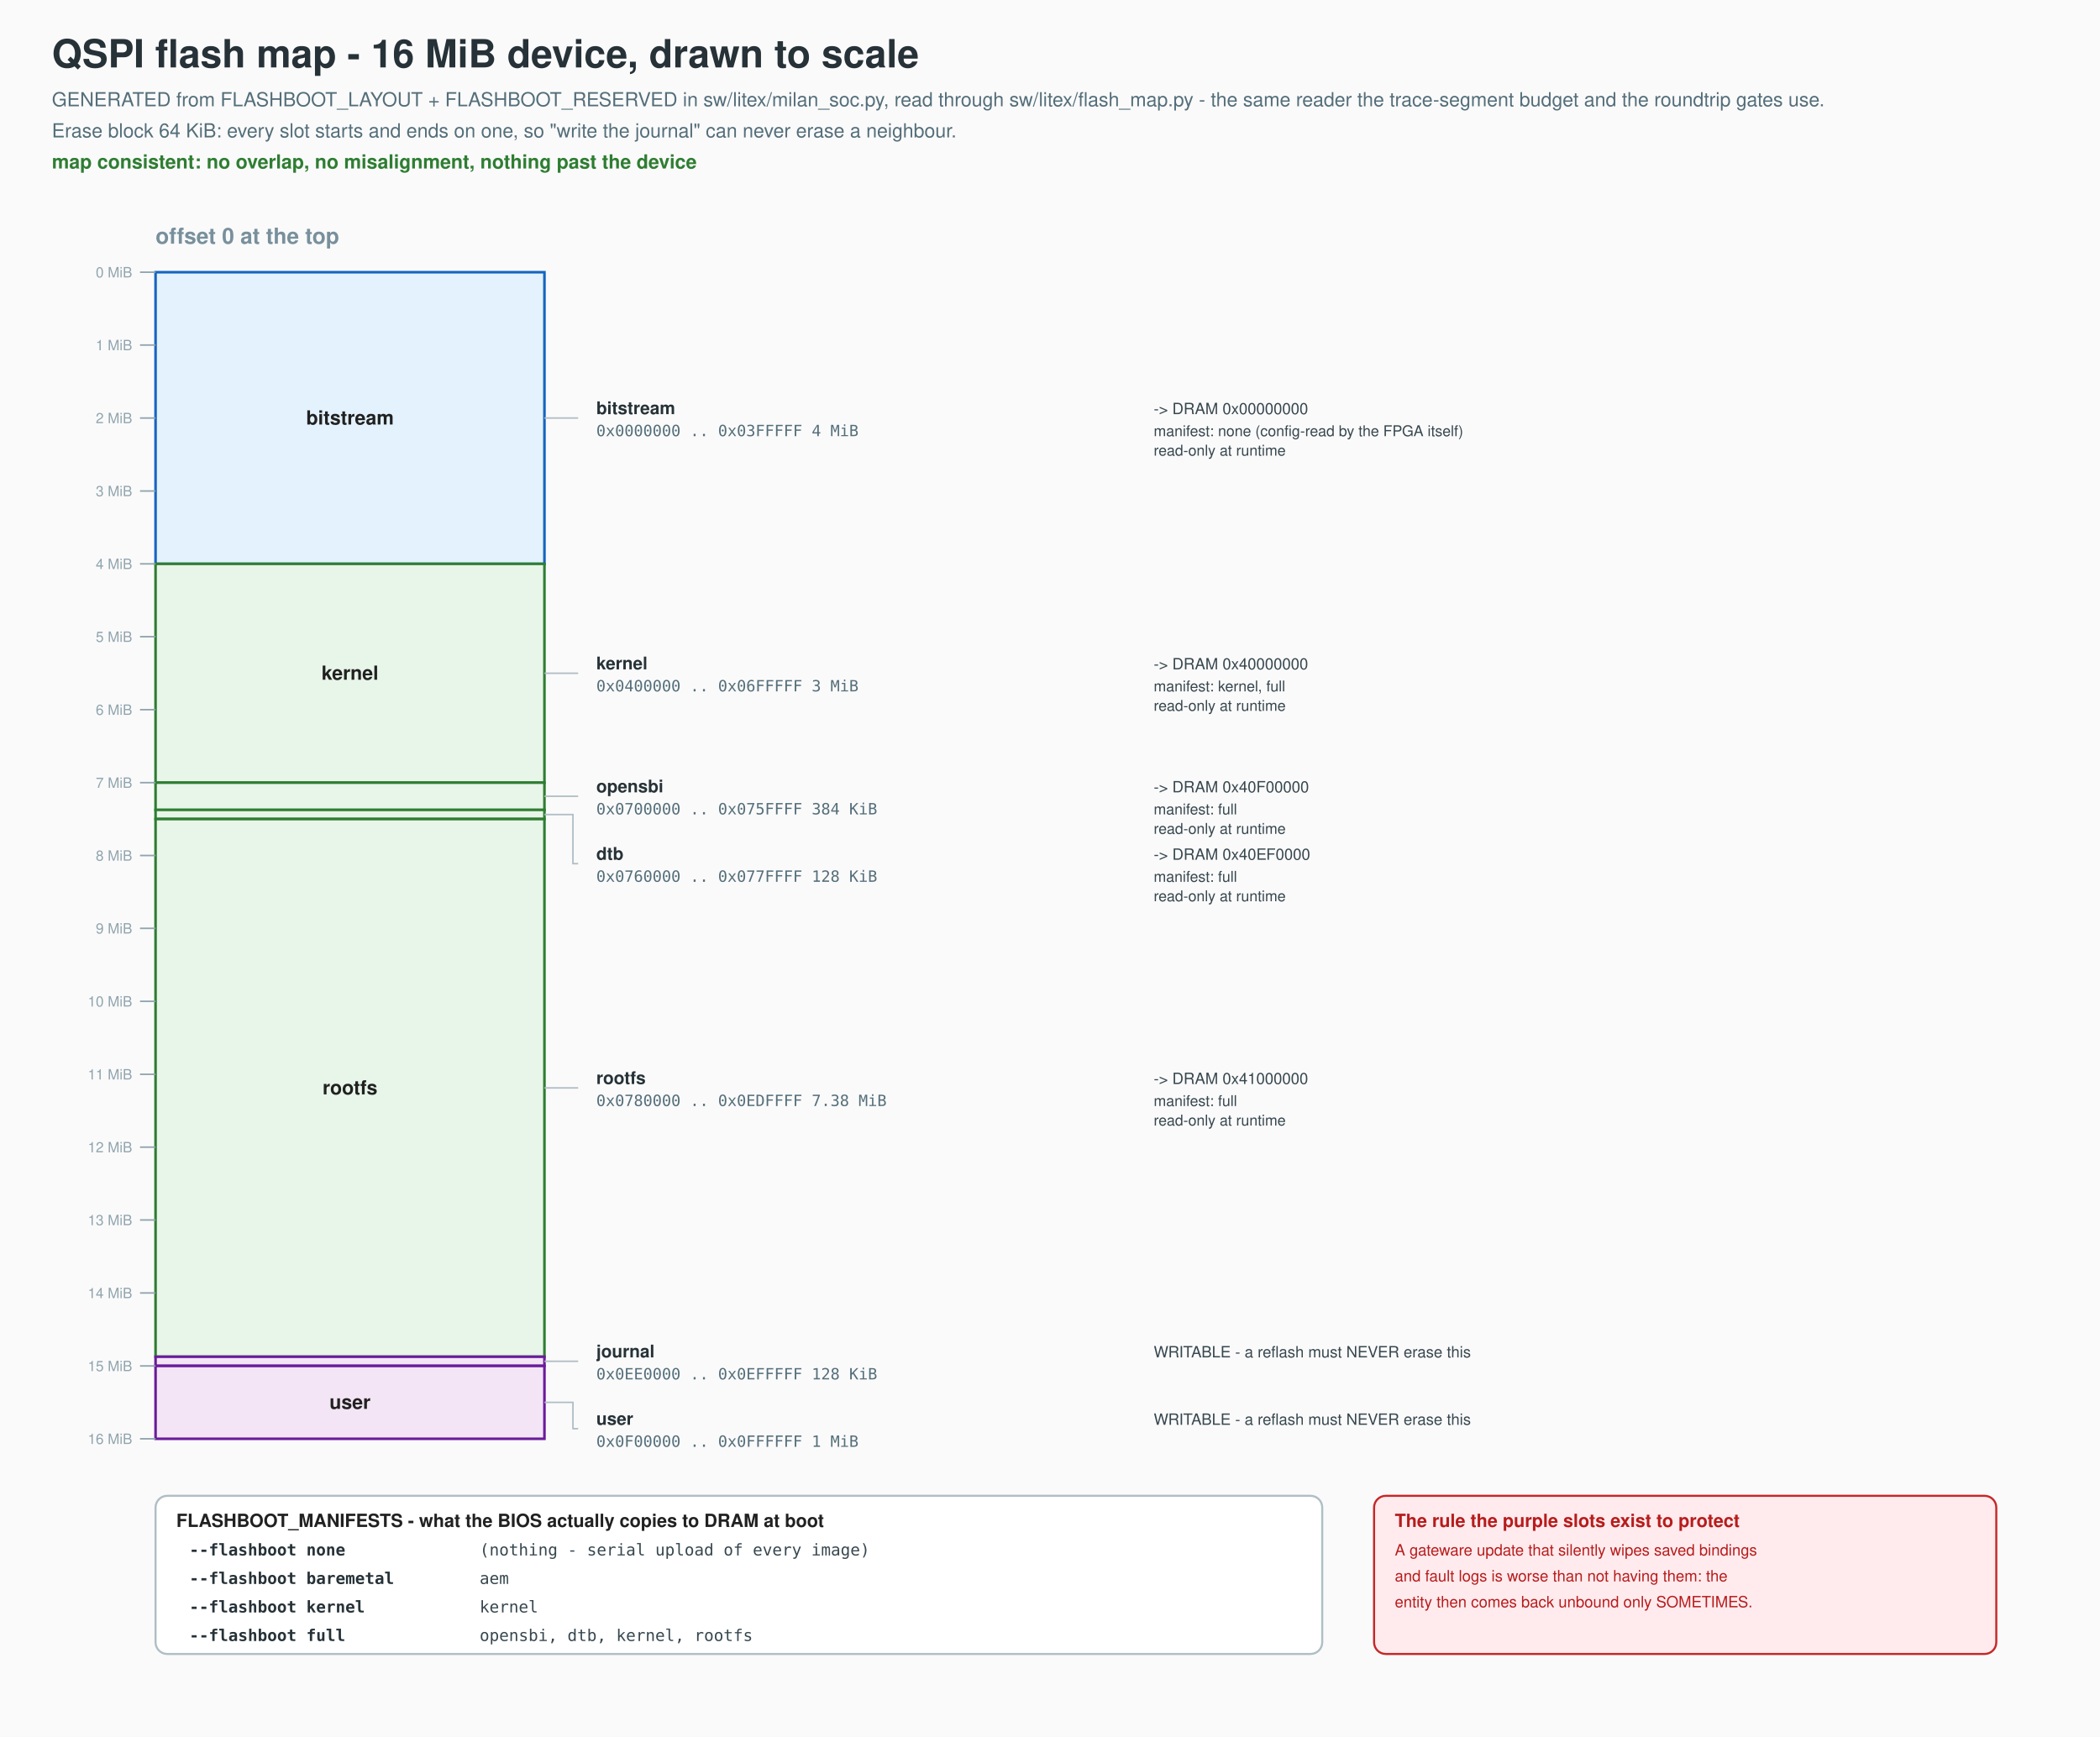
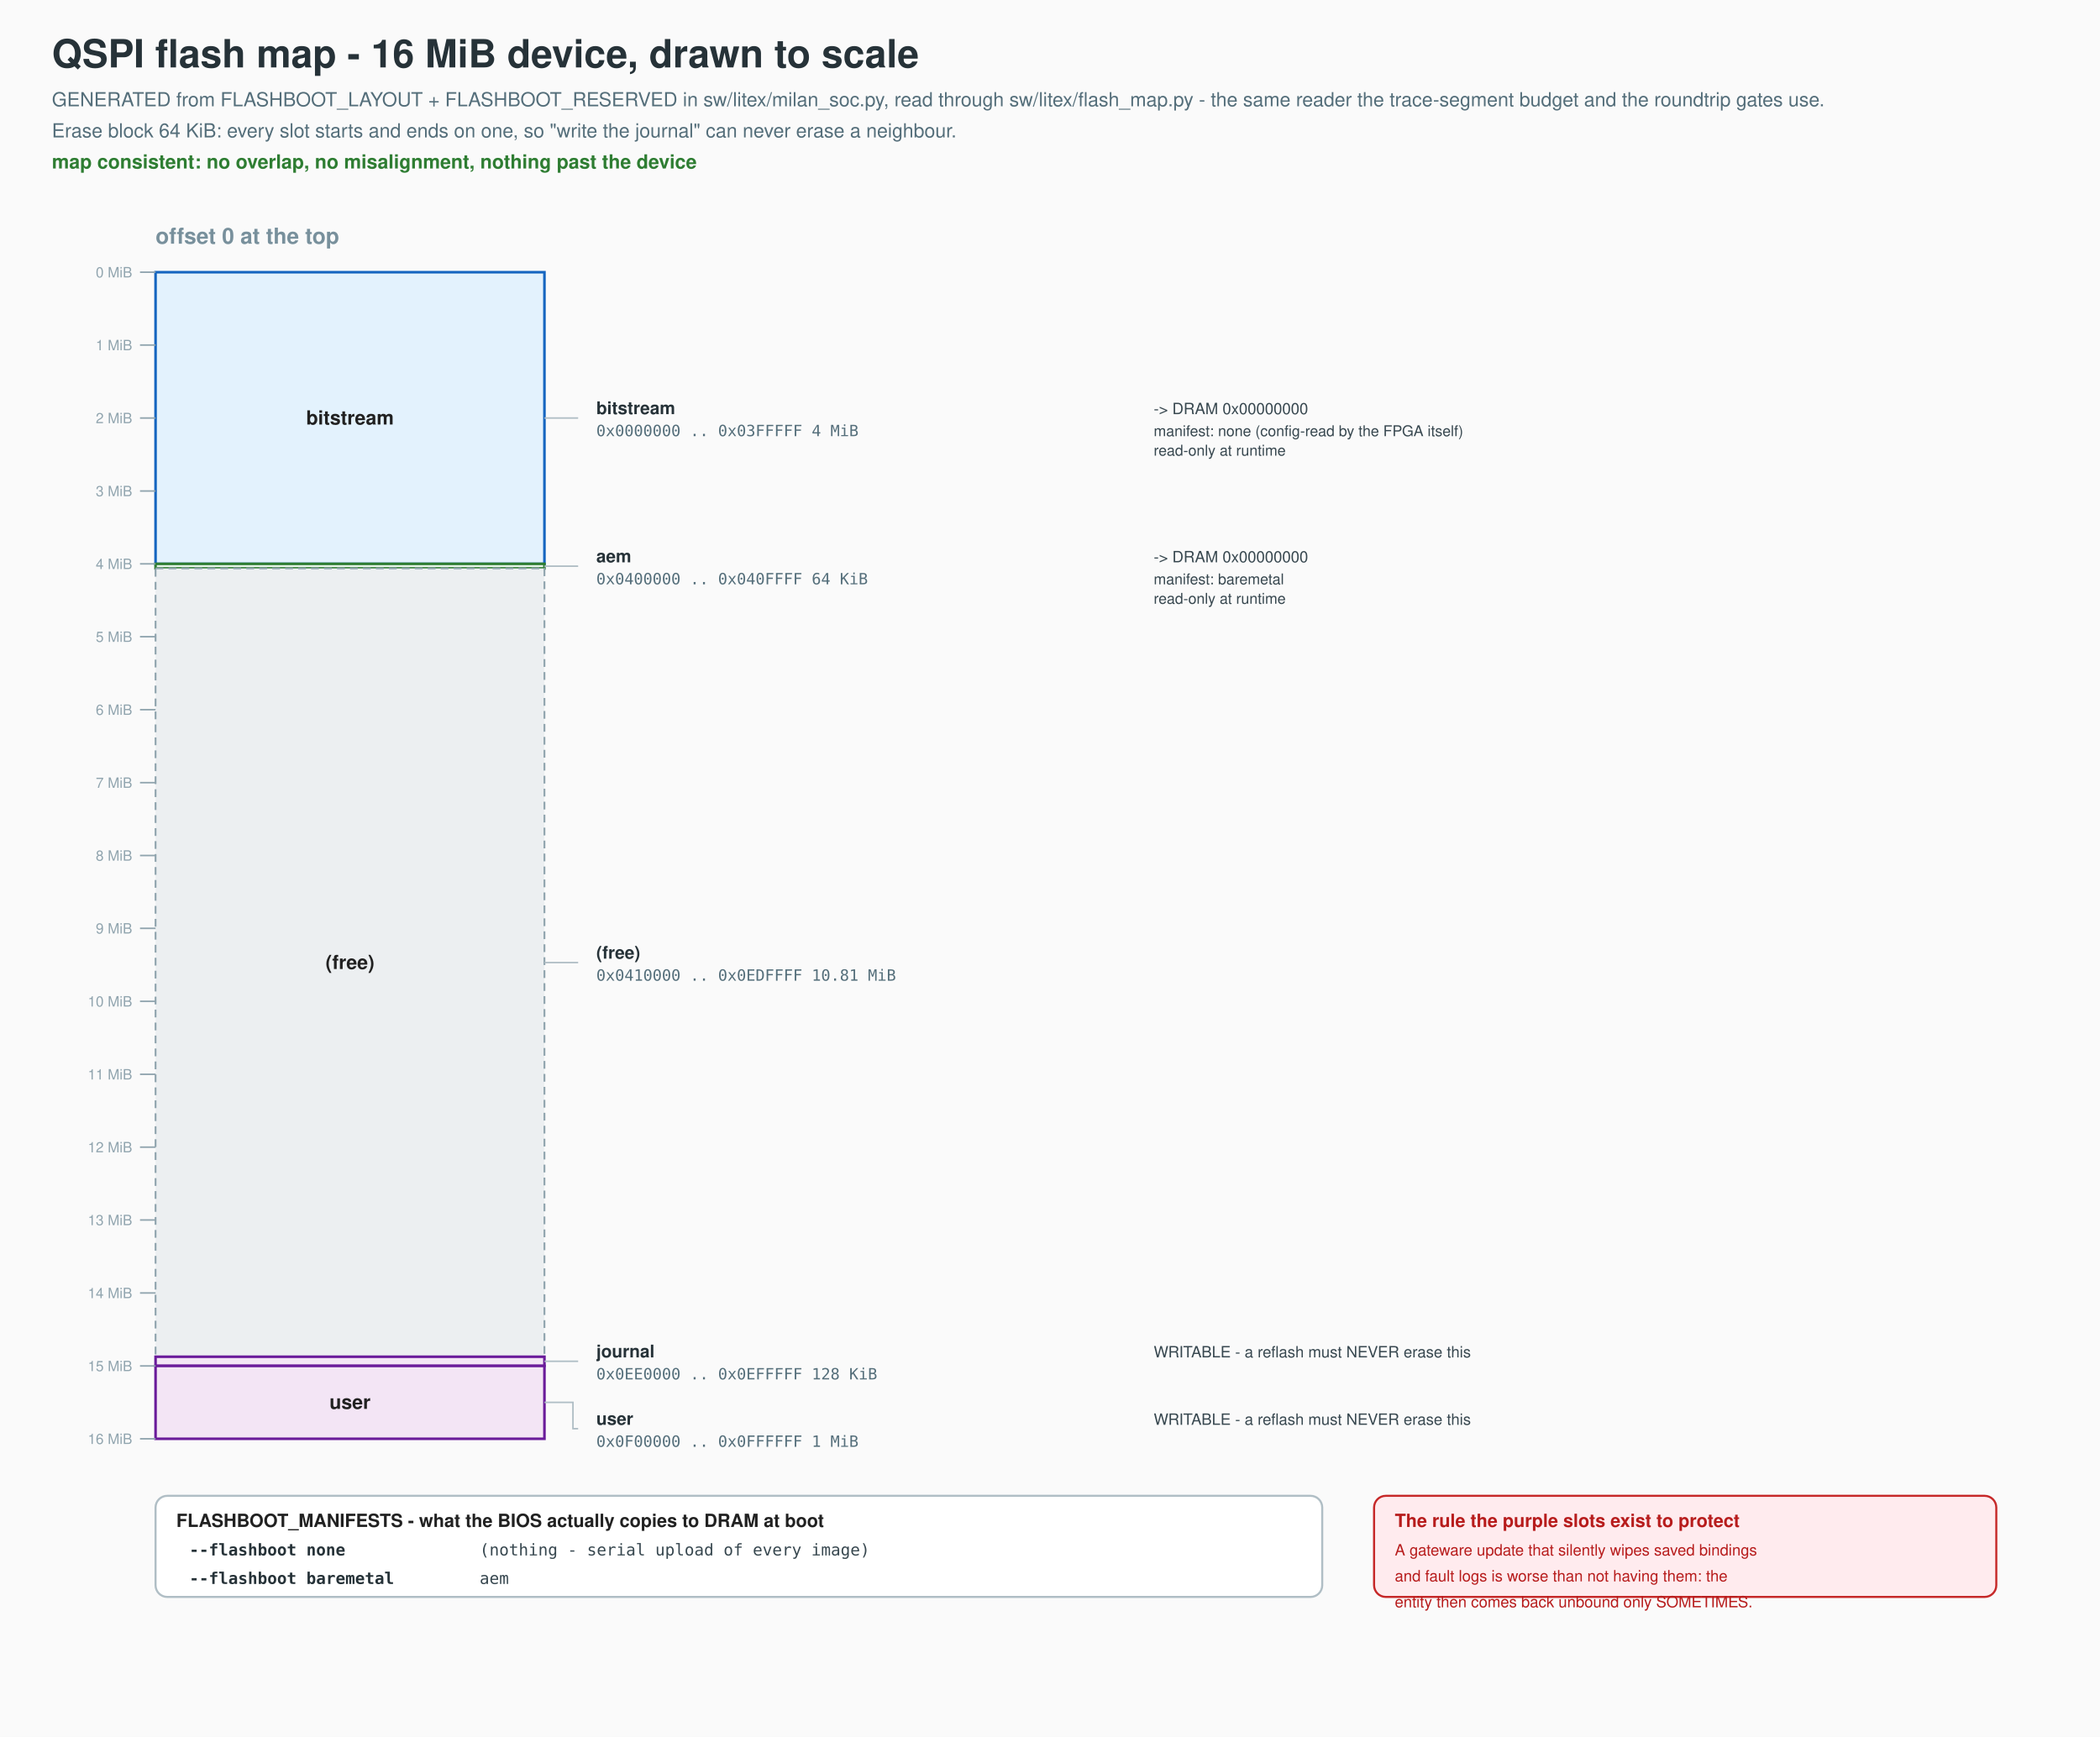
<svg xmlns="http://www.w3.org/2000/svg" width="1620" height="1340" viewBox="0 0 1620 1340" font-family="Helvetica,Arial,sans-serif">
  <rect width="1620" height="1340" fill="#FAFAFA" />
  <text x="40" y="52" font-size="30" font-weight="bold" fill="#263238">QSPI flash map - 16 MiB device, drawn to scale</text>
  <text x="40" y="82" font-size="15" fill="#546E7A">GENERATED from FLASHBOOT_LAYOUT + FLASHBOOT_RESERVED in sw/litex/milan_soc.py, read through sw/litex/flash_map.py - the same reader the trace-segment budget and the roundtrip gates use.</text>
  <text x="40" y="106" font-size="15" fill="#546E7A">Erase block 64 KiB: every slot starts and ends on one, so "write the journal" can never erase a neighbour.</text>
  <text x="40" y="130" font-size="15" font-weight="bold" fill="#2E7D32">map consistent: no overlap, no misalignment, nothing past the device</text>
  <text x="120" y="188" font-size="17" font-weight="bold" fill="#78909C">offset 0 at the top</text>
  <rect x="120" y="210.0" width="300" height="225.0" fill="#E3F2FD" stroke="#1565C0" stroke-width="2" />
  <text x="270.0" y="327.5" font-size="15" font-weight="bold" fill="#212121" text-anchor="middle">bitstream</text>
  <path d="M420,322.5 L442,322.5 L442,322.5 L446,322.5" fill="none" stroke="#B0BEC5" stroke-width="1.2" />
  <text x="460" y="319.5" font-size="13.5" font-weight="bold" fill="#263238">bitstream</text>
  <text x="460" y="336.5" font-size="12" font-family="monospace" fill="#546E7A">0x0000000 .. 0x03FFFFF   4 MiB</text>
  <text x="890" y="319.5" font-size="12" fill="#37474F">-&gt; DRAM 0x00000000</text>
  <text x="890" y="336.5" font-size="11.5" fill="#37474F">manifest: none (config-read by the FPGA itself)</text>
  <text x="890" y="351.5" font-size="11.5" fill="#37474F">read-only at runtime</text>
-   <rect x="120" y="435.0" width="300" height="168.8" fill="#E8F5E9" stroke="#2E7D32" stroke-width="2" />
-   <text x="270.0" y="524.4" font-size="15" font-weight="bold" fill="#212121" text-anchor="middle">kernel</text>
-   <path d="M420,519.4 L442,519.4 L442,519.4 L446,519.4" fill="none" stroke="#B0BEC5" stroke-width="1.2" />
-   <text x="460" y="516.4" font-size="13.5" font-weight="bold" fill="#263238">kernel</text>
-   <text x="460" y="533.4" font-size="12" font-family="monospace" fill="#546E7A">0x0400000 .. 0x06FFFFF   3 MiB</text>
-   <text x="890" y="516.4" font-size="12" fill="#37474F">-&gt; DRAM 0x40000000</text>
-   <text x="890" y="533.4" font-size="11.5" fill="#37474F">manifest: kernel, full</text>
-   <text x="890" y="548.4" font-size="11.5" fill="#37474F">read-only at runtime</text>
-   <rect x="120" y="603.8" width="300" height="21.1" fill="#E8F5E9" stroke="#2E7D32" stroke-width="2" />
-   <path d="M420,614.3 L442,614.3 L442,614.3 L446,614.3" fill="none" stroke="#B0BEC5" stroke-width="1.2" />
-   <text x="460" y="611.3" font-size="13.5" font-weight="bold" fill="#263238">opensbi</text>
-   <text x="460" y="628.3" font-size="12" font-family="monospace" fill="#546E7A">0x0700000 .. 0x075FFFF   384 KiB</text>
-   <text x="890" y="611.3" font-size="12" fill="#37474F">-&gt; DRAM 0x40F00000</text>
-   <text x="890" y="628.3" font-size="11.5" fill="#37474F">manifest: full</text>
-   <text x="890" y="643.3" font-size="11.5" fill="#37474F">read-only at runtime</text>
-   <rect x="120" y="624.8" width="300" height="7.0" fill="#E8F5E9" stroke="#2E7D32" stroke-width="2" />
-   <path d="M420,628.4 L442,628.4 L442,666.3 L446,666.3" fill="none" stroke="#B0BEC5" stroke-width="1.2" />
-   <text x="460" y="663.3" font-size="13.5" font-weight="bold" fill="#263238">dtb</text>
-   <text x="460" y="680.3" font-size="12" font-family="monospace" fill="#546E7A">0x0760000 .. 0x077FFFF   128 KiB</text>
-   <text x="890" y="663.3" font-size="12" fill="#37474F">-&gt; DRAM 0x40EF0000</text>
-   <text x="890" y="680.3" font-size="11.5" fill="#37474F">manifest: full</text>
-   <text x="890" y="695.3" font-size="11.5" fill="#37474F">read-only at runtime</text>
-   <rect x="120" y="631.9" width="300" height="414.8" fill="#E8F5E9" stroke="#2E7D32" stroke-width="2" />
-   <text x="270.0" y="844.3" font-size="15" font-weight="bold" fill="#212121" text-anchor="middle">rootfs</text>
-   <path d="M420,839.3 L442,839.3 L442,839.3 L446,839.3" fill="none" stroke="#B0BEC5" stroke-width="1.2" />
-   <text x="460" y="836.3" font-size="13.5" font-weight="bold" fill="#263238">rootfs</text>
-   <text x="460" y="853.3" font-size="12" font-family="monospace" fill="#546E7A">0x0780000 .. 0x0EDFFFF   7.38 MiB</text>
-   <text x="890" y="836.3" font-size="12" fill="#37474F">-&gt; DRAM 0x41000000</text>
-   <text x="890" y="853.3" font-size="11.5" fill="#37474F">manifest: full</text>
-   <text x="890" y="868.3" font-size="11.5" fill="#37474F">read-only at runtime</text>
+   <rect x="120" y="435.0" width="300" height="3.5" fill="#E8F5E9" stroke="#2E7D32" stroke-width="2" />
+   <path d="M420,436.8 L442,436.8 L442,436.8 L446,436.8" fill="none" stroke="#B0BEC5" stroke-width="1.2" />
+   <text x="460" y="433.8" font-size="13.5" font-weight="bold" fill="#263238">aem</text>
+   <text x="460" y="450.8" font-size="12" font-family="monospace" fill="#546E7A">0x0400000 .. 0x040FFFF   64 KiB</text>
+   <text x="890" y="433.8" font-size="12" fill="#37474F">-&gt; DRAM 0x00000000</text>
+   <text x="890" y="450.8" font-size="11.5" fill="#37474F">manifest: baremetal</text>
+   <text x="890" y="465.8" font-size="11.5" fill="#37474F">read-only at runtime</text>
+   <rect x="120" y="438.5" width="300" height="608.2" fill="#ECEFF1" stroke="#90A4AE" stroke-width="1.4" stroke-dasharray="6,4" />
+   <text x="270.0" y="747.6" font-size="15" font-weight="bold" fill="#212121" text-anchor="middle">(free)</text>
+   <path d="M420,742.6 L442,742.6 L442,742.6 L446,742.6" fill="none" stroke="#B0BEC5" stroke-width="1.2" />
+   <text x="460" y="739.6" font-size="13.5" font-weight="bold" fill="#263238">(free)</text>
+   <text x="460" y="756.6" font-size="12" font-family="monospace" fill="#546E7A">0x0410000 .. 0x0EDFFFF   10.81 MiB</text>
  <rect x="120" y="1046.7" width="300" height="7.0" fill="#F3E5F5" stroke="#6A1B9A" stroke-width="2" />
  <path d="M420,1050.2 L442,1050.2 L442,1050.2 L446,1050.2" fill="none" stroke="#B0BEC5" stroke-width="1.2" />
  <text x="460" y="1047.2" font-size="13.5" font-weight="bold" fill="#263238">journal</text>
  <text x="460" y="1064.2" font-size="12" font-family="monospace" fill="#546E7A">0x0EE0000 .. 0x0EFFFFF   128 KiB</text>
  <text x="890" y="1047.2" font-size="12" fill="#37474F">WRITABLE - a reflash must NEVER erase this</text>
  <rect x="120" y="1053.8" width="300" height="56.2" fill="#F3E5F5" stroke="#6A1B9A" stroke-width="2" />
  <text x="270.0" y="1086.9" font-size="15" font-weight="bold" fill="#212121" text-anchor="middle">user</text>
  <path d="M420,1081.9 L442,1081.9 L442,1102.2 L446,1102.2" fill="none" stroke="#B0BEC5" stroke-width="1.2" />
  <text x="460" y="1099.2" font-size="13.5" font-weight="bold" fill="#263238">user</text>
  <text x="460" y="1116.2" font-size="12" font-family="monospace" fill="#546E7A">0x0F00000 .. 0x0FFFFFF   1 MiB</text>
  <text x="890" y="1099.2" font-size="12" fill="#37474F">WRITABLE - a reflash must NEVER erase this</text>
  <path d="M108,210.0 L120,210.0" stroke="#90A4AE" stroke-width="1.2" />
  <text x="102" y="214.0" font-size="11" fill="#90A4AE" text-anchor="end">0 MiB</text>
  <path d="M108,266.2 L120,266.2" stroke="#90A4AE" stroke-width="1.2" />
  <text x="102" y="270.2" font-size="11" fill="#90A4AE" text-anchor="end">1 MiB</text>
  <path d="M108,322.5 L120,322.5" stroke="#90A4AE" stroke-width="1.2" />
  <text x="102" y="326.5" font-size="11" fill="#90A4AE" text-anchor="end">2 MiB</text>
  <path d="M108,378.8 L120,378.8" stroke="#90A4AE" stroke-width="1.2" />
  <text x="102" y="382.8" font-size="11" fill="#90A4AE" text-anchor="end">3 MiB</text>
  <path d="M108,435.0 L120,435.0" stroke="#90A4AE" stroke-width="1.2" />
  <text x="102" y="439.0" font-size="11" fill="#90A4AE" text-anchor="end">4 MiB</text>
  <path d="M108,491.2 L120,491.2" stroke="#90A4AE" stroke-width="1.2" />
  <text x="102" y="495.2" font-size="11" fill="#90A4AE" text-anchor="end">5 MiB</text>
  <path d="M108,547.5 L120,547.5" stroke="#90A4AE" stroke-width="1.2" />
  <text x="102" y="551.5" font-size="11" fill="#90A4AE" text-anchor="end">6 MiB</text>
  <path d="M108,603.8 L120,603.8" stroke="#90A4AE" stroke-width="1.2" />
  <text x="102" y="607.8" font-size="11" fill="#90A4AE" text-anchor="end">7 MiB</text>
  <path d="M108,660.0 L120,660.0" stroke="#90A4AE" stroke-width="1.2" />
  <text x="102" y="664.0" font-size="11" fill="#90A4AE" text-anchor="end">8 MiB</text>
  <path d="M108,716.2 L120,716.2" stroke="#90A4AE" stroke-width="1.2" />
  <text x="102" y="720.2" font-size="11" fill="#90A4AE" text-anchor="end">9 MiB</text>
  <path d="M108,772.5 L120,772.5" stroke="#90A4AE" stroke-width="1.2" />
  <text x="102" y="776.5" font-size="11" fill="#90A4AE" text-anchor="end">10 MiB</text>
  <path d="M108,828.8 L120,828.8" stroke="#90A4AE" stroke-width="1.2" />
  <text x="102" y="832.8" font-size="11" fill="#90A4AE" text-anchor="end">11 MiB</text>
  <path d="M108,885.0 L120,885.0" stroke="#90A4AE" stroke-width="1.2" />
  <text x="102" y="889.0" font-size="11" fill="#90A4AE" text-anchor="end">12 MiB</text>
  <path d="M108,941.2 L120,941.2" stroke="#90A4AE" stroke-width="1.2" />
  <text x="102" y="945.2" font-size="11" fill="#90A4AE" text-anchor="end">13 MiB</text>
  <path d="M108,997.5 L120,997.5" stroke="#90A4AE" stroke-width="1.2" />
  <text x="102" y="1001.5" font-size="11" fill="#90A4AE" text-anchor="end">14 MiB</text>
  <path d="M108,1053.8 L120,1053.8" stroke="#90A4AE" stroke-width="1.2" />
  <text x="102" y="1057.8" font-size="11" fill="#90A4AE" text-anchor="end">15 MiB</text>
  <path d="M108,1110.0 L120,1110.0" stroke="#90A4AE" stroke-width="1.2" />
  <text x="102" y="1114.0" font-size="11" fill="#90A4AE" text-anchor="end">16 MiB</text>
-   <rect x="120" y="1154" width="900" height="122" rx="9" fill="#FFFFFF" stroke="#B0BEC5" stroke-width="1.6" />
+   <rect x="120" y="1154" width="900" height="78" rx="9" fill="#FFFFFF" stroke="#B0BEC5" stroke-width="1.6" />
  <text x="136" y="1178" font-size="14" font-weight="bold" fill="#212121">FLASHBOOT_MANIFESTS - what the BIOS actually copies to DRAM at boot</text>
  <text x="146" y="1200" font-size="12.5" font-family="monospace" font-weight="bold" fill="#263238">--flashboot none</text>
  <text x="370" y="1200" font-size="12.5" font-family="monospace" fill="#37474F">(nothing - serial upload of every image)</text>
  <text x="146" y="1222" font-size="12.5" font-family="monospace" font-weight="bold" fill="#263238">--flashboot baremetal</text>
  <text x="370" y="1222" font-size="12.5" font-family="monospace" fill="#37474F">aem</text>
-   <text x="146" y="1244" font-size="12.5" font-family="monospace" font-weight="bold" fill="#263238">--flashboot kernel</text>
-   <text x="370" y="1244" font-size="12.5" font-family="monospace" fill="#37474F">kernel</text>
-   <text x="146" y="1266" font-size="12.5" font-family="monospace" font-weight="bold" fill="#263238">--flashboot full</text>
-   <text x="370" y="1266" font-size="12.5" font-family="monospace" fill="#37474F">opensbi, dtb, kernel, rootfs</text>
-   <rect x="1060" y="1154" width="480" height="122" rx="9" fill="#FFEBEE" stroke="#C62828" stroke-width="1.6" />
+   <rect x="1060" y="1154" width="480" height="78" rx="9" fill="#FFEBEE" stroke="#C62828" stroke-width="1.6" />
  <text x="1076" y="1178" font-size="14" font-weight="bold" fill="#B71C1C">The rule the purple slots exist to protect</text>
  <text x="1076" y="1200" font-size="12" fill="#B71C1C">A gateware update that silently wipes saved bindings</text>
  <text x="1076" y="1220" font-size="12" fill="#B71C1C">and fault logs is worse than not having them: the</text>
  <text x="1076" y="1240" font-size="12" fill="#B71C1C">entity then comes back unbound only SOMETIMES.</text>
</svg>
